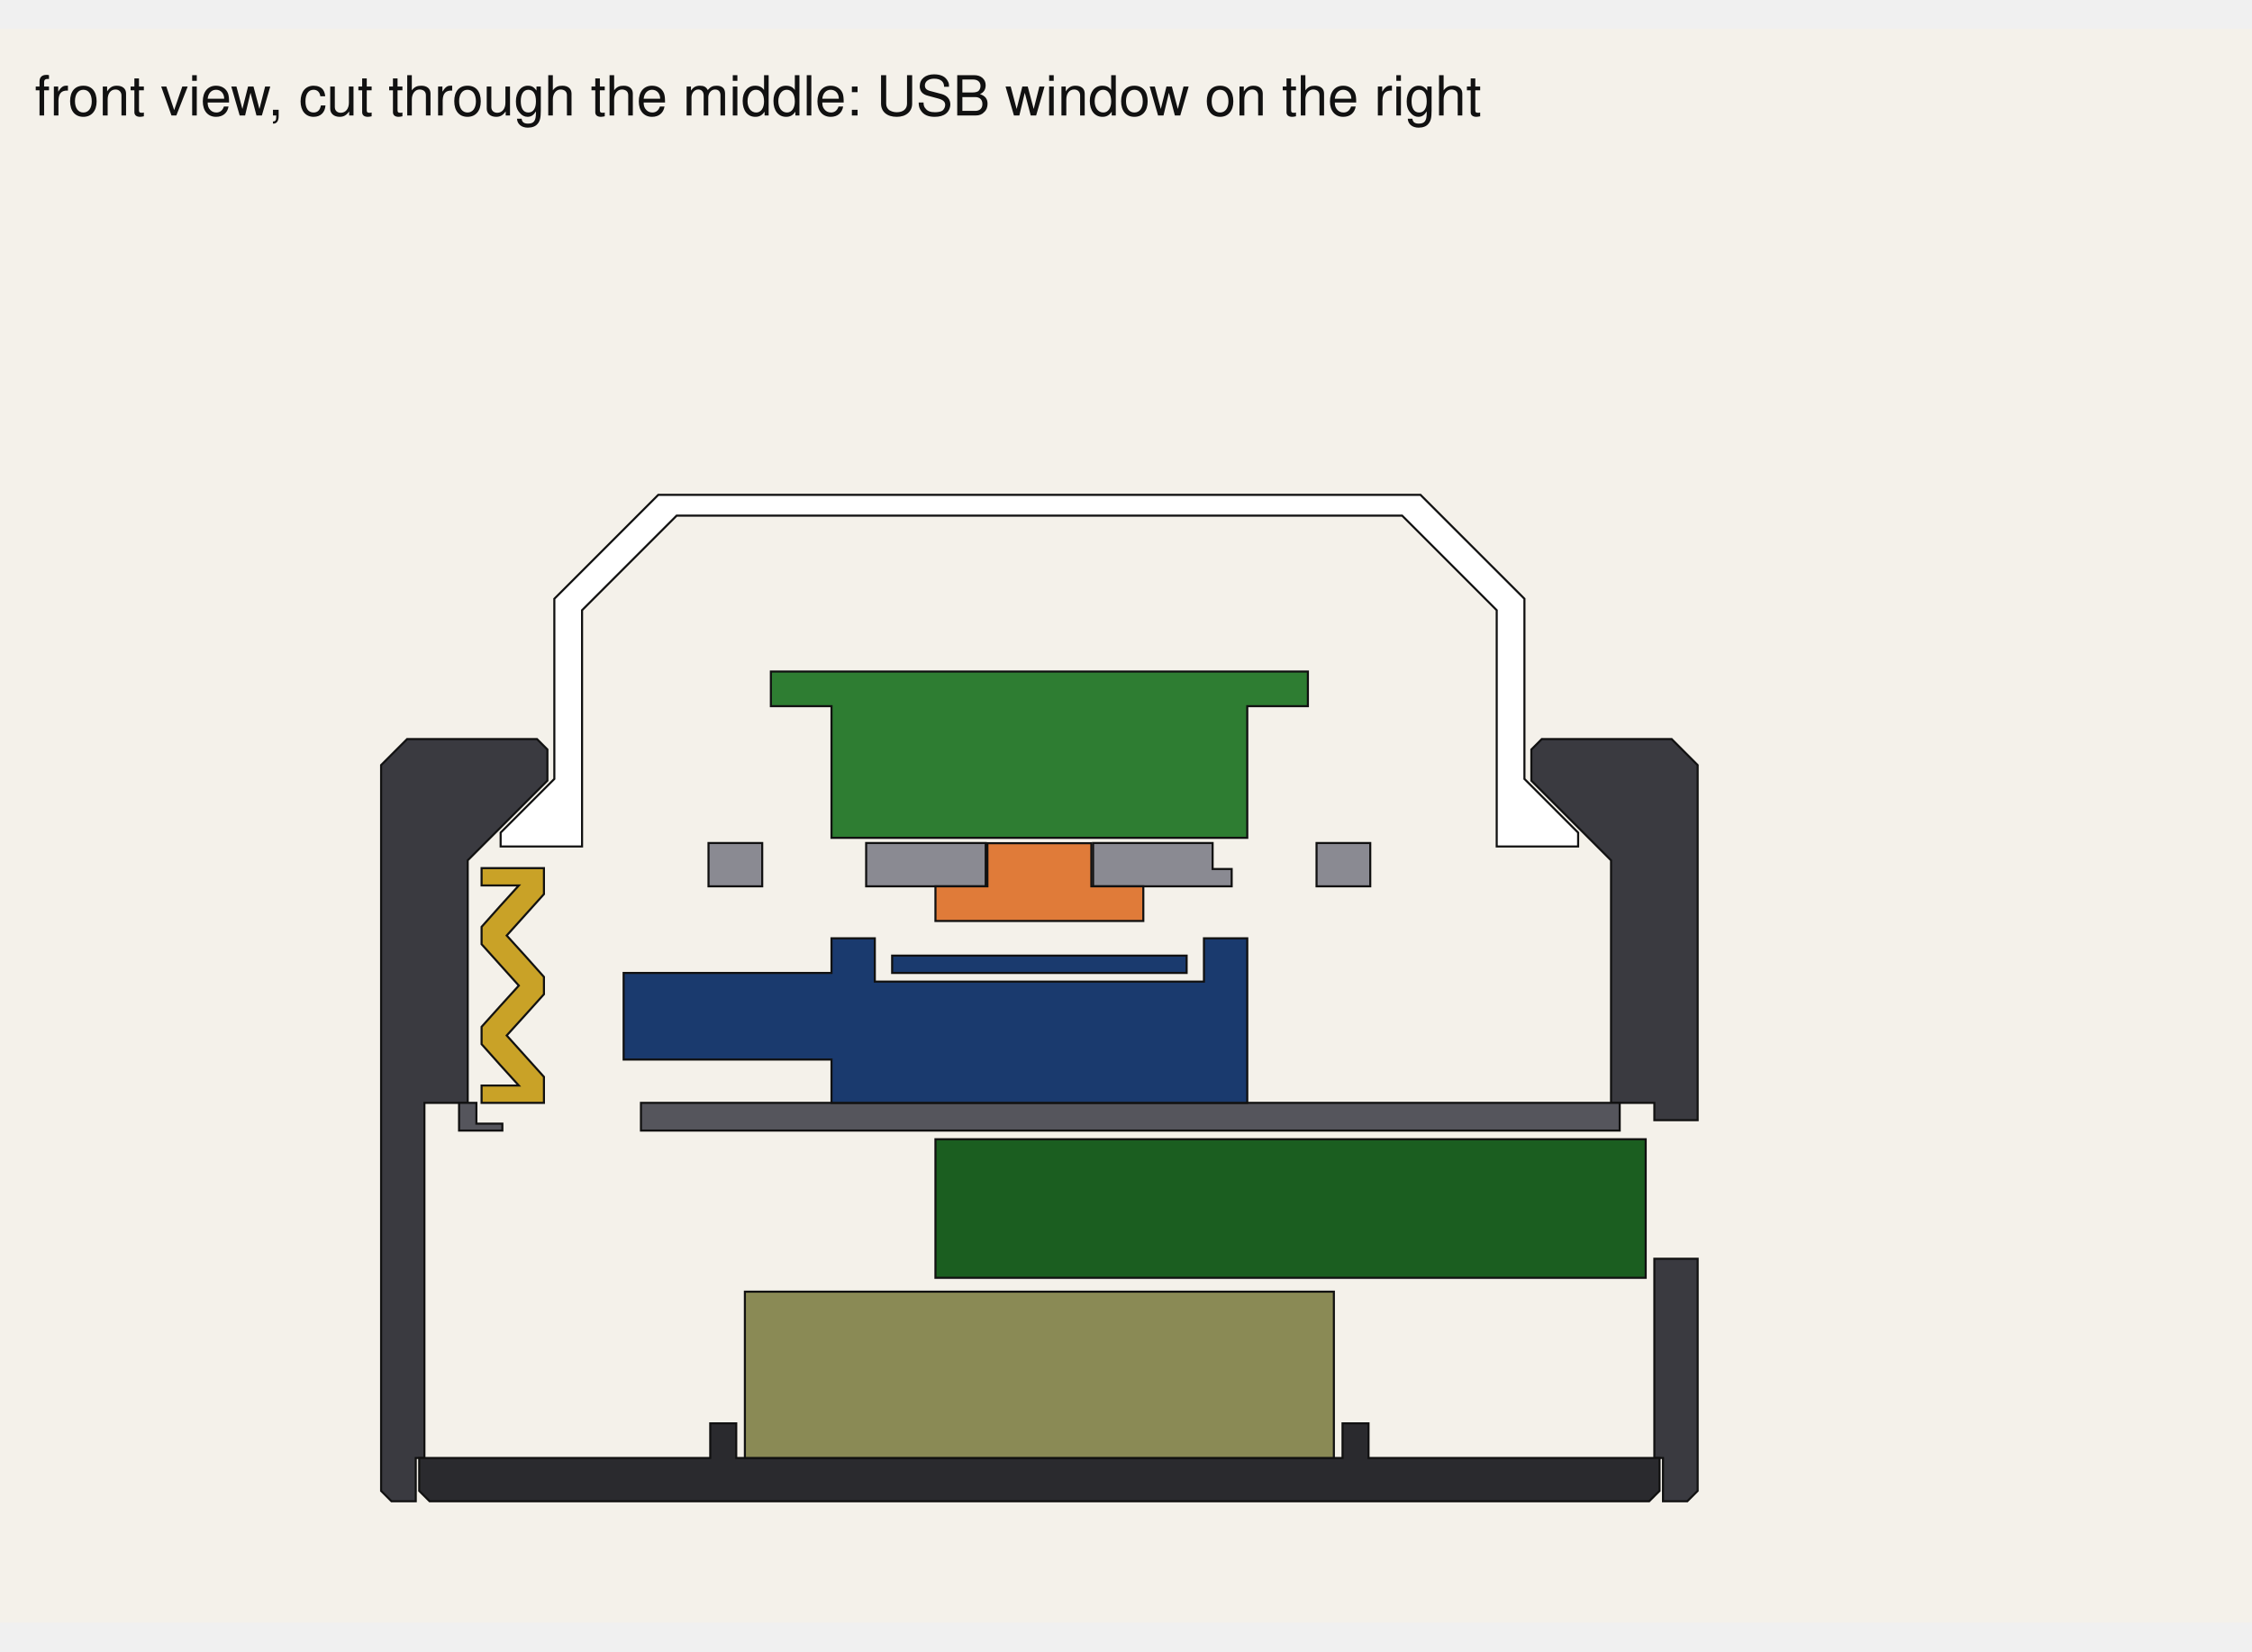
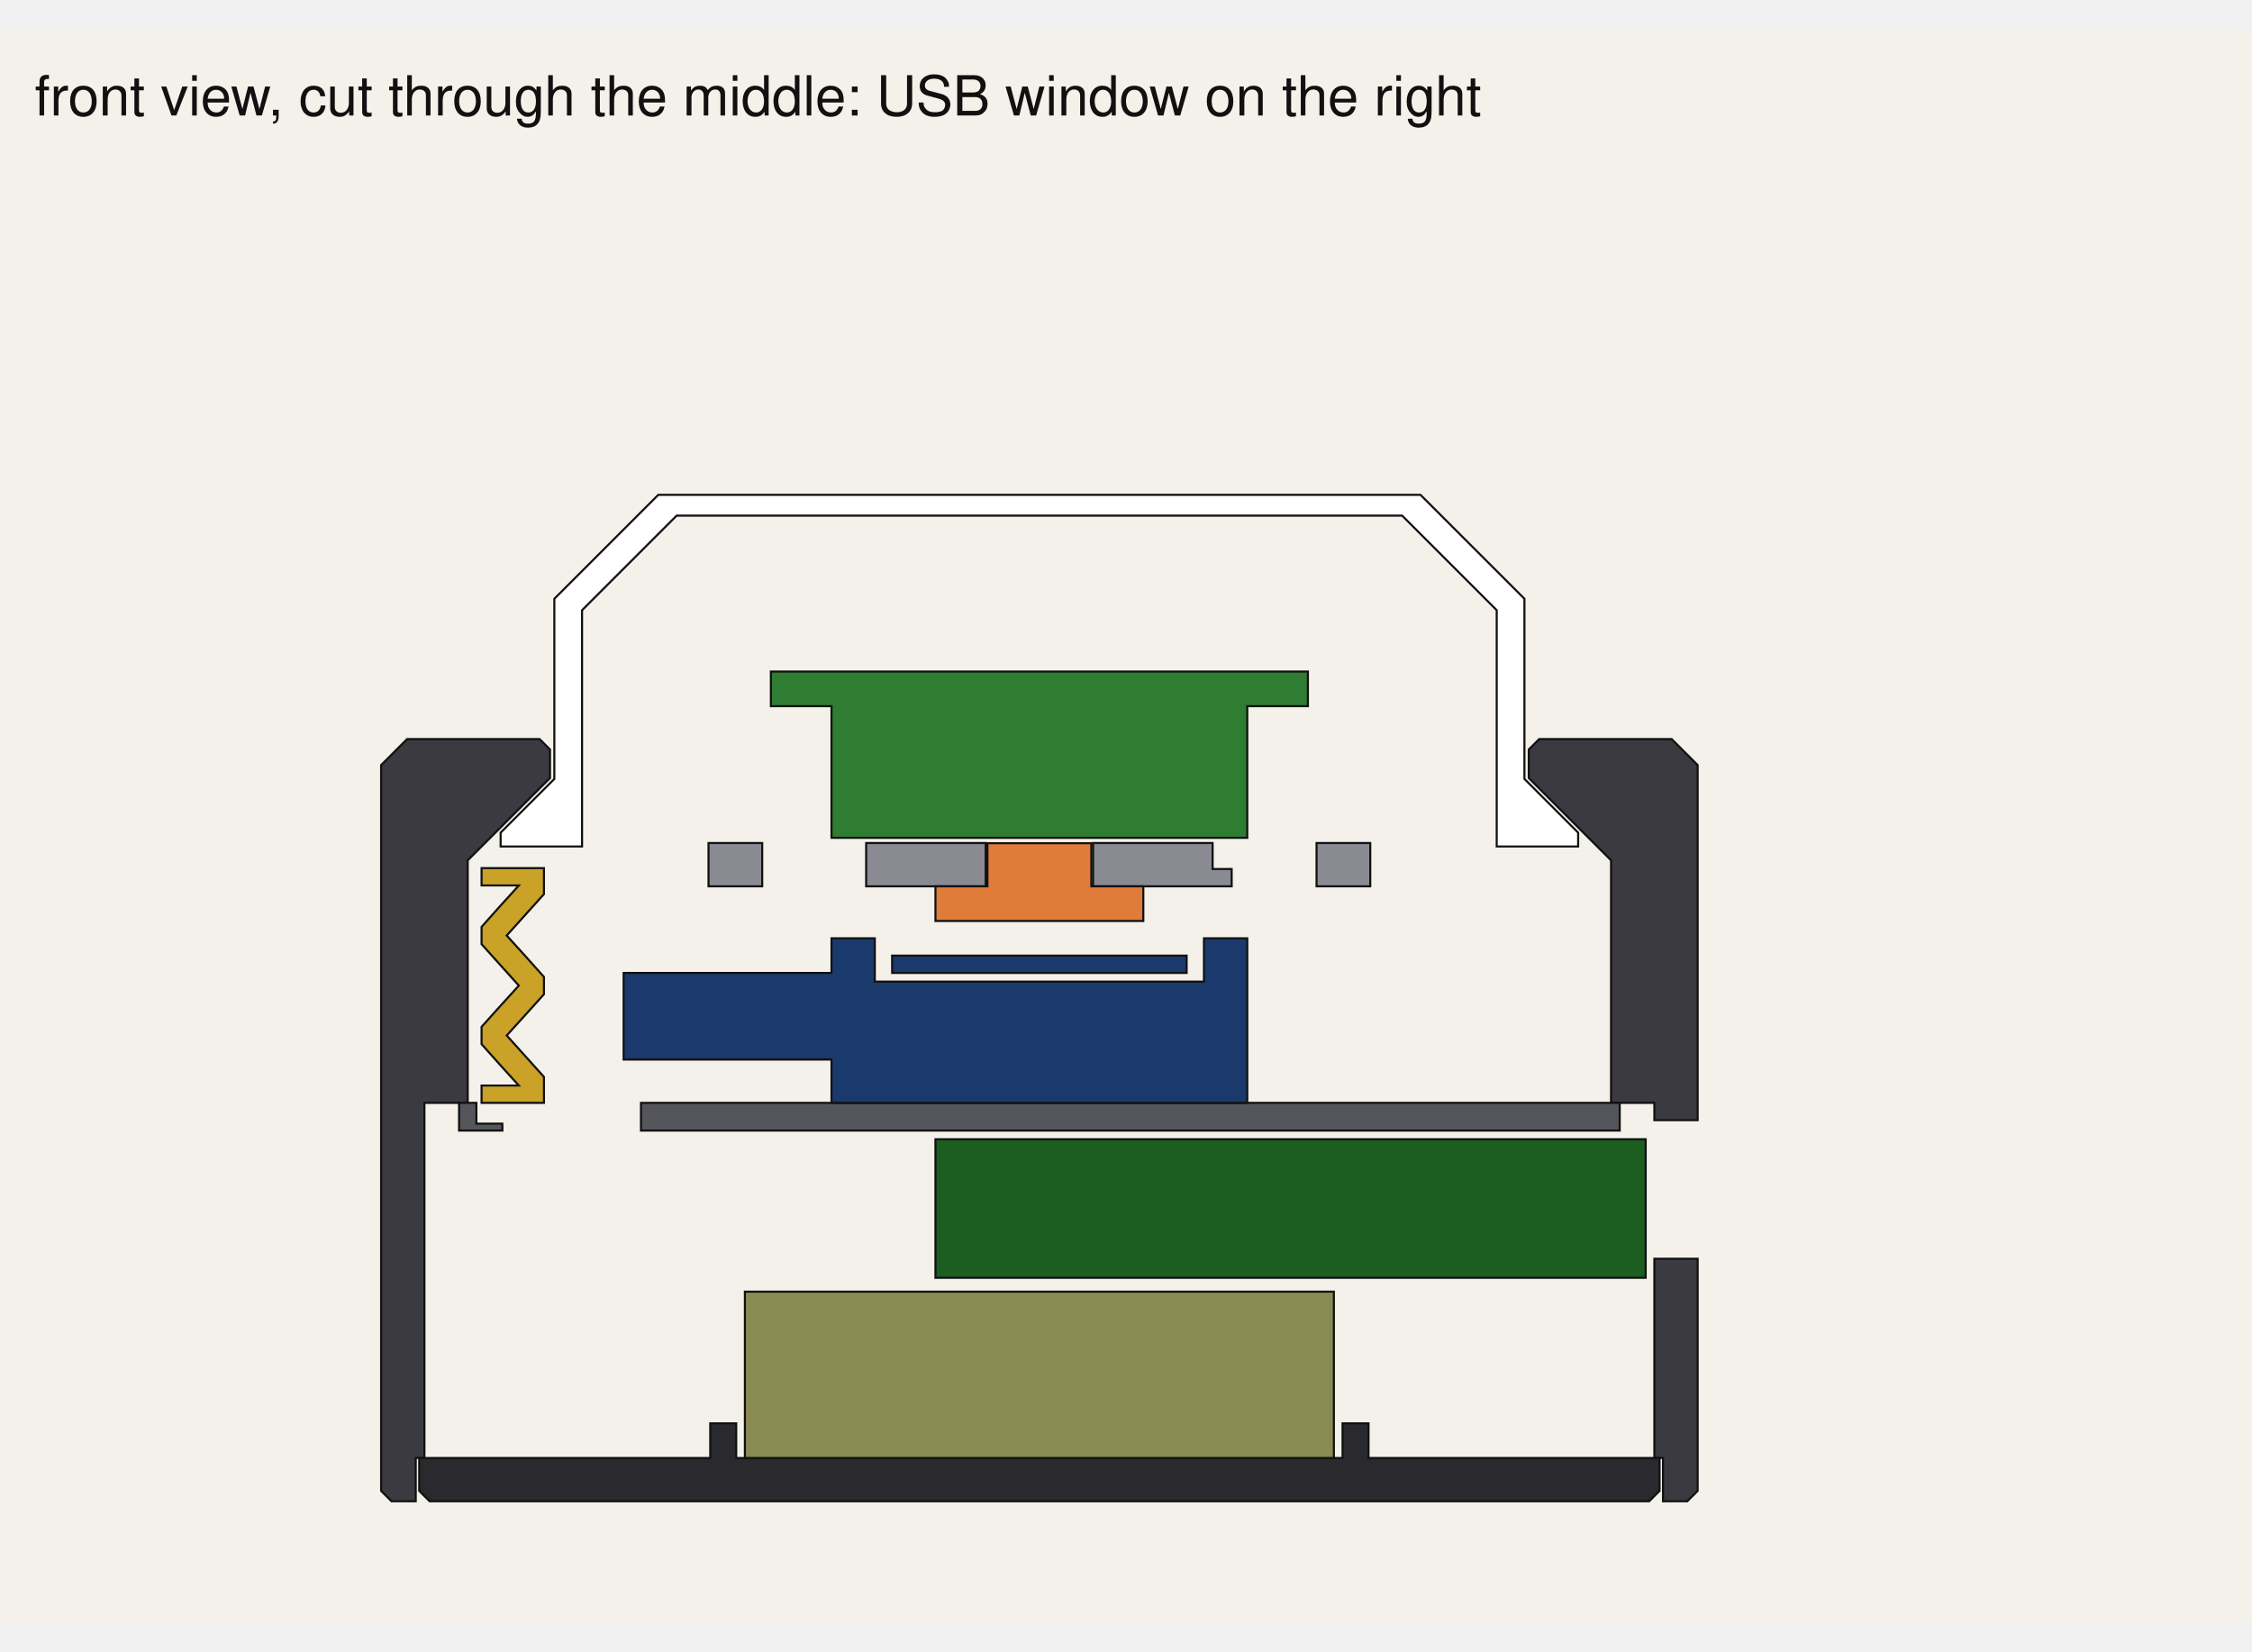
<svg xmlns="http://www.w3.org/2000/svg" viewBox="-60 -62 130 92" width="1320" height="968">
  <rect x="-60" y="-62" width="130" height="92" fill="#f4f1ea" />
-   <path d="M-28.40,-20.40 L-28.40,-18.60 L-33.00,-14.00 L-33.00,0.00 L-33.15,0.00 L-33.20,0.00 L-35.50,0.00 L-35.50,10.25 L-35.50,20.50 L-35.75,20.50 L-36.00,20.50 L-36.00,21.75 L-36.00,23.00 L-36.69,23.00 L-37.40,23.00 L-37.70,22.70 L-38.00,22.40 L-38.00,1.45 L-38.00,-19.50 L-37.23,-20.27 L-36.50,-21.00 L-29.77,-21.00 L-29.44,-21.00 L-29.00,-21.00 Z M38.00,12.06 L38.00,22.40 L37.70,22.70 L37.40,23.00 L36.69,23.00 L36.00,23.00 L36.00,21.75 L36.00,20.50 L35.75,20.50 L35.50,20.50 L35.50,11.77 L35.50,9.00 L36.75,9.00 L38.00,9.00 Z M37.23,-20.27 L38.00,-19.50 L38.00,-3.69 L38.00,1.00 L36.75,1.00 L35.50,1.00 L35.50,0.76 L35.50,0.00 L33.20,0.00 L33.15,0.00 L33.00,0.00 L33.00,-14.00 L28.40,-18.60 L28.40,-20.40 L29.00,-21.00 L29.44,-21.00 L29.77,-21.00 L36.50,-21.00 Z" fill="#3a3a40" fill-rule="evenodd" stroke="#111" stroke-width="0.12" />
-   <path d="M-32.50,0.60 L-32.50,1.20 L-31.73,1.20 L-31.00,1.20 L-31.00,1.40 L-31.00,1.60 L-31.17,1.60 L-31.26,1.60 L-31.54,1.60 L-31.82,1.60 L-32.06,1.60 L-32.30,1.60 L-32.50,1.60 L-32.70,1.60 L-32.86,1.60 L-33.02,1.60 L-33.14,1.60 L-33.26,1.60 L-33.34,1.60 L-33.42,1.60 L-33.46,1.60 L-33.50,1.60 L-33.50,0.00 L-33.46,0.00 L-33.42,0.00 L-33.34,0.00 L-33.26,0.00 L-33.14,0.00 L-33.02,0.00 L-32.86,0.00 L-32.70,0.00 L-32.66,0.00 L-32.50,0.00 Z M33.50,1.60 L33.46,1.60 L33.42,1.60 L33.34,1.60 L33.26,1.60 L33.14,1.60 L33.02,1.60 L32.86,1.60 L32.70,1.60 L32.50,1.60 L32.30,1.60 L32.06,1.60 L31.82,1.60 L31.54,1.60 L31.26,1.60 L30.95,1.60 L30.90,1.60 L30.58,1.60 L30.24,1.60 L29.76,1.60 L29.39,1.60 L28.93,1.60 L28.55,1.60 L28.14,1.60 L27.73,1.60 L27.40,1.60 L27.16,1.60 L26.71,1.60 L26.57,1.60 L26.52,1.60 L26.42,1.60 L25.90,1.60 L25.37,1.60 L24.82,1.60 L24.27,1.60 L23.69,1.60 L23.11,1.60 L22.50,1.60 L21.89,1.60 L21.25,1.60 L20.62,1.60 L19.96,1.60 L19.30,1.60 L18.61,1.60 L17.93,1.60 L17.22,1.60 L16.52,1.60 L15.79,1.60 L15.07,1.60 L14.32,1.60 L13.58,1.60 L12.82,1.60 L12.06,1.60 L11.29,1.60 L10.51,1.60 L9.72,1.60 L8.94,1.60 L8.14,1.60 L7.34,1.60 L6.54,1.60 L5.73,1.60 L4.92,1.60 L4.10,1.60 L3.72,1.60 L3.72,1.60 L3.41,1.60 L2.60,1.60 L2.22,1.60 L1.78,1.60 L0.99,1.60 L0.51,1.60 L0.00,1.60 L-0.79,1.60 L-1.30,1.60 L-2.09,1.60 L-2.58,1.60 L-3.02,1.60 L-3.83,1.60 L-4.22,1.60 L-4.54,1.60 L-4.54,1.60 L-4.92,1.60 L-5.73,1.60 L-6.54,1.60 L-7.34,1.60 L-8.14,1.60 L-8.94,1.60 L-9.72,1.60 L-10.51,1.60 L-11.29,1.60 L-12.06,1.60 L-12.82,1.60 L-13.58,1.60 L-14.32,1.60 L-15.07,1.60 L-15.79,1.60 L-16.52,1.60 L-17.22,1.60 L-17.93,1.60 L-18.61,1.60 L-19.30,1.60 L-19.96,1.60 L-20.62,1.60 L-21.25,1.60 L-21.89,1.60 L-22.50,1.60 L-22.92,1.60 L-23.00,1.60 L-23.00,0.80 L-23.00,0.00 L-22.73,0.00 L-22.25,0.00 L-22.21,0.00 L-22.17,0.00 L-21.95,0.00 L-21.72,0.00 L-21.44,0.00 L-21.17,0.00 L-20.89,0.00 L-20.61,0.00 L-20.28,0.00 L-19.96,0.00 L-19.63,0.00 L-19.30,0.00 L-18.93,0.00 L-18.55,0.00 L-18.18,0.00 L-17.80,0.00 L-17.39,0.00 L-16.97,0.00 L-16.55,0.00 L-16.14,0.00 L-15.68,0.00 L-15.24,0.00 L-14.77,0.00 L-14.30,0.00 L-14.12,0.00 L-14.08,0.00 L-14.00,0.00 L-13.25,0.00 L-12.50,0.00 L0.00,0.00 L3.53,0.00 L12.50,0.00 L13.25,0.00 L14.00,0.00 L14.08,0.00 L14.12,0.00 L14.30,0.00 L14.77,0.00 L15.24,0.00 L15.68,0.00 L16.14,0.00 L16.55,0.00 L16.97,0.00 L17.39,0.00 L17.80,0.00 L18.18,0.00 L18.55,0.00 L18.93,0.00 L19.30,0.00 L19.63,0.00 L19.96,0.00 L20.28,0.00 L20.61,0.00 L20.89,0.00 L21.17,0.00 L21.44,0.00 L21.72,0.00 L21.95,0.00 L22.17,0.00 L22.21,0.00 L22.25,0.00 L23.14,0.00 L24.10,0.00 L24.32,0.00 L24.82,0.00 L25.37,0.00 L25.90,0.00 L26.42,0.00 L26.52,0.00 L26.57,0.00 L26.71,0.00 L26.97,0.00 L27.40,0.00 L27.73,0.00 L28.17,0.00 L28.55,0.00 L29.03,0.00 L29.39,0.00 L29.90,0.00 L30.24,0.00 L30.58,0.00 L30.90,0.00 L30.95,0.00 L31.26,0.00 L31.54,0.00 L31.82,0.00 L32.06,0.00 L32.30,0.00 L32.50,0.00 L32.70,0.00 L32.86,0.00 L33.02,0.00 L33.14,0.00 L33.26,0.00 L33.34,0.00 L33.42,0.00 L33.46,0.00 L33.50,0.00 Z" fill="#55555c" fill-rule="evenodd" stroke="#111" stroke-width="0.12" />
+   <path d="M-28.25,-20.40 L-28.25,-18.75 L-33.00,-14.00 L-33.00,0.00 L-33.15,0.00 L-33.20,0.00 L-35.50,0.00 L-35.50,10.25 L-35.50,20.50 L-35.75,20.50 L-36.00,20.50 L-36.00,21.75 L-36.00,23.00 L-36.69,23.00 L-37.40,23.00 L-37.70,22.70 L-38.00,22.40 L-38.00,1.45 L-38.00,-19.50 L-37.23,-20.27 L-36.50,-21.00 L-29.63,-21.00 L-29.30,-21.00 L-28.85,-21.00 Z M38.00,12.06 L38.00,22.40 L37.70,22.70 L37.40,23.00 L36.69,23.00 L36.00,23.00 L36.00,21.75 L36.00,20.50 L35.75,20.50 L35.50,20.50 L35.50,11.77 L35.50,9.00 L36.75,9.00 L38.00,9.00 Z M37.23,-20.27 L38.00,-19.50 L38.00,-3.69 L38.00,1.00 L36.75,1.00 L35.50,1.00 L35.50,0.76 L35.50,0.00 L33.20,0.00 L33.15,0.00 L33.00,0.00 L33.00,-14.00 L28.25,-18.75 L28.25,-20.40 L28.85,-21.00 L29.30,-21.00 L29.63,-21.00 L36.50,-21.00 Z" fill="#3a3a40" fill-rule="evenodd" stroke="#111" stroke-width="0.12" />
+   <path d="M-32.50,0.60 L-32.50,1.20 L-31.73,1.20 L-31.00,1.20 L-31.00,1.40 L-31.00,1.60 L-31.17,1.60 L-31.26,1.60 L-31.54,1.60 L-31.82,1.60 L-32.06,1.60 L-32.30,1.60 L-32.50,1.60 L-32.70,1.60 L-32.86,1.60 L-33.02,1.60 L-33.14,1.60 L-33.26,1.60 L-33.34,1.60 L-33.42,1.60 L-33.46,1.60 L-33.50,1.60 L-33.50,0.00 L-33.46,0.00 L-33.42,0.00 L-33.34,0.00 L-33.26,0.00 L-33.14,0.00 L-33.02,0.00 L-32.86,0.00 L-32.70,0.00 L-32.66,0.00 L-32.50,0.00 Z M33.50,1.60 L33.46,1.60 L33.42,1.60 L33.34,1.60 L33.26,1.60 L33.14,1.60 L33.02,1.60 L32.86,1.60 L32.70,1.60 L32.50,1.60 L32.30,1.60 L32.06,1.60 L31.82,1.60 L31.54,1.60 L31.26,1.60 L30.95,1.60 L30.90,1.60 L30.58,1.60 L30.24,1.60 L29.76,1.60 L29.39,1.60 L28.93,1.60 L28.55,1.60 L28.14,1.60 L27.73,1.60 L27.40,1.60 L27.16,1.60 L26.71,1.60 L26.57,1.60 L26.52,1.60 L26.42,1.60 L25.90,1.60 L25.37,1.60 L24.82,1.60 L24.27,1.60 L23.69,1.60 L23.11,1.60 L22.50,1.60 L21.89,1.60 L21.25,1.60 L20.62,1.60 L19.96,1.60 L19.30,1.60 L18.61,1.60 L17.93,1.60 L17.22,1.60 L16.52,1.60 L15.79,1.60 L15.07,1.60 L14.32,1.60 L13.58,1.60 L12.82,1.60 L12.06,1.60 L11.29,1.60 L10.51,1.60 L9.72,1.60 L8.94,1.60 L8.14,1.60 L7.34,1.60 L6.54,1.60 L5.73,1.60 L4.92,1.60 L4.10,1.60 L3.72,1.60 L3.72,1.60 L3.41,1.60 L2.60,1.60 L2.22,1.60 L1.78,1.60 L0.99,1.60 L0.51,1.60 L0.00,1.60 L-0.79,1.60 L-1.30,1.60 L-2.09,1.60 L-2.58,1.60 L-3.02,1.60 L-3.83,1.60 L-4.22,1.60 L-4.54,1.60 L-4.54,1.60 L-4.92,1.60 L-5.73,1.60 L-6.54,1.60 L-7.34,1.60 L-8.14,1.60 L-8.94,1.60 L-9.72,1.60 L-10.51,1.60 L-11.29,1.60 L-12.06,1.60 L-12.82,1.60 L-13.58,1.60 L-14.32,1.60 L-15.07,1.60 L-15.79,1.60 L-16.52,1.60 L-17.22,1.60 L-17.93,1.60 L-18.61,1.60 L-19.30,1.60 L-19.96,1.60 L-20.62,1.60 L-21.25,1.60 L-21.89,1.60 L-22.50,1.60 L-22.92,1.60 L-23.00,1.60 L-23.00,0.80 L-23.00,0.00 L-22.92,0.00 L-22.50,0.00 L-21.94,0.00 L-21.74,0.00 L-20.97,0.00 L-20.26,0.00 L-20.22,0.00 L-20.19,0.00 L-19.98,0.00 L-19.75,0.00 L-19.52,0.00 L-19.29,0.00 L-19.02,0.00 L-18.76,0.00 L-18.47,0.00 L-18.19,0.00 L-17.87,0.00 L-17.57,0.00 L-17.23,0.00 L-16.89,0.00 L-16.55,0.00 L-16.21,0.00 L-15.83,0.00 L-15.45,0.00 L-15.07,0.00 L-14.69,0.00 L-14.69,0.00 L-14.31,0.00 L-14.20,0.00 L-14.00,0.00 L-13.25,0.00 L-12.50,0.00 L-3.53,0.00 L0.00,0.00 L3.53,0.00 L12.50,0.00 L13.25,0.00 L14.00,0.00 L14.20,0.00 L14.31,0.00 L14.69,0.00 L14.69,0.00 L15.07,0.00 L15.45,0.00 L15.83,0.00 L16.21,0.00 L16.55,0.00 L16.89,0.00 L17.23,0.00 L17.57,0.00 L17.87,0.00 L18.19,0.00 L18.47,0.00 L18.76,0.00 L19.02,0.00 L19.29,0.00 L19.52,0.00 L19.75,0.00 L19.98,0.00 L20.19,0.00 L20.22,0.00 L20.26,0.00 L20.97,0.00 L21.74,0.00 L21.94,0.00 L22.50,0.00 L23.11,0.00 L23.69,0.00 L24.27,0.00 L24.82,0.00 L25.37,0.00 L25.90,0.00 L26.42,0.00 L26.52,0.00 L26.57,0.00 L26.71,0.00 L26.97,0.00 L27.40,0.00 L27.73,0.00 L28.17,0.00 L28.55,0.00 L29.03,0.00 L29.39,0.00 L29.90,0.00 L30.24,0.00 L30.58,0.00 L30.90,0.00 L30.95,0.00 L31.26,0.00 L31.54,0.00 L31.82,0.00 L32.06,0.00 L32.30,0.00 L32.50,0.00 L32.70,0.00 L32.86,0.00 L33.02,0.00 L33.14,0.00 L33.26,0.00 L33.34,0.00 L33.42,0.00 L33.46,0.00 L33.50,0.00 Z" fill="#55555c" fill-rule="evenodd" stroke="#111" stroke-width="0.12" />
  <path d="M-17.50,19.50 L-17.50,20.50 L0.00,20.50 L17.50,20.50 L17.50,19.50 L17.50,18.50 L18.23,18.50 L19.00,18.50 L19.00,19.50 L19.00,20.50 L24.04,20.50 L24.27,20.50 L24.59,20.50 L24.99,20.50 L25.45,20.50 L25.96,20.50 L26.49,20.50 L29.95,20.50 L29.97,20.50 L30.05,20.50 L30.17,20.50 L30.34,20.50 L30.54,20.50 L30.76,20.50 L30.97,20.50 L31.17,20.50 L31.33,20.50 L31.45,20.50 L31.52,20.50 L31.53,20.50 L32.59,20.50 L33.04,20.50 L33.51,20.50 L33.97,20.50 L34.40,20.50 L34.77,20.50 L35.06,20.50 L35.28,20.50 L35.42,20.50 L35.47,20.50 L35.80,20.50 L35.80,21.36 L35.80,21.48 L35.80,22.21 L35.80,22.30 L35.80,22.40 L35.76,22.44 L35.57,22.63 L35.53,22.67 L35.46,22.74 L35.27,22.93 L35.20,23.00 L35.04,23.00 L34.89,23.00 L34.63,23.00 L34.37,23.00 L34.08,23.00 L33.80,23.00 L33.49,23.00 L33.19,23.00 L32.86,23.00 L32.54,23.00 L32.20,23.00 L31.86,23.00 L31.52,23.00 L31.18,23.00 L30.83,23.00 L30.49,23.00 L30.16,23.00 L29.84,23.00 L29.55,23.00 L29.29,23.00 L23.30,23.00 L23.10,23.00 L22.57,23.00 L22.35,23.00 L21.80,23.00 L21.58,23.00 L21.02,23.00 L20.78,23.00 L20.24,23.00 L19.99,23.00 L19.46,23.00 L19.22,23.00 L18.71,23.00 L18.46,23.00 L17.99,23.00 L17.75,23.00 L-17.75,23.00 L-18.23,23.00 L-18.46,23.00 L-18.98,23.00 L-19.22,23.00 L-19.75,23.00 L-19.99,23.00 L-20.55,23.00 L-20.78,23.00 L-21.34,23.00 L-21.58,23.00 L-22.13,23.00 L-22.35,23.00 L-22.89,23.00 L-23.10,23.00 L-23.62,23.00 L-28.97,23.00 L-28.98,23.00 L-29.03,23.00 L-29.12,23.00 L-29.25,23.00 L-29.43,23.00 L-29.64,23.00 L-29.90,23.00 L-30.19,23.00 L-30.50,23.00 L-30.83,23.00 L-31.18,23.00 L-31.52,23.00 L-31.86,23.00 L-32.20,23.00 L-32.54,23.00 L-32.86,23.00 L-33.19,23.00 L-33.49,23.00 L-33.80,23.00 L-34.08,23.00 L-34.37,23.00 L-34.63,23.00 L-34.89,23.00 L-35.04,23.00 L-35.20,23.00 L-35.27,22.93 L-35.34,22.86 L-35.53,22.67 L-35.57,22.63 L-35.76,22.44 L-35.80,22.40 L-35.80,22.30 L-35.80,22.21 L-35.80,21.48 L-35.80,20.50 L-35.42,20.50 L-35.28,20.50 L-35.06,20.50 L-34.77,20.50 L-34.40,20.50 L-33.97,20.50 L-33.51,20.50 L-33.04,20.50 L-32.59,20.50 L-32.16,20.50 L-31.80,20.50 L-31.50,20.50 L-30.30,20.50 L-30.14,20.50 L-29.94,20.50 L-29.72,20.50 L-29.49,20.50 L-29.27,20.50 L-29.09,20.50 L-28.95,20.50 L-28.85,20.50 L-28.82,20.50 L-24.99,20.50 L-24.59,20.50 L-24.27,20.50 L-24.04,20.50 L-23.91,20.50 L-19.00,20.50 L-19.00,19.50 L-19.00,18.50 L-18.23,18.50 L-17.50,18.50 Z" fill="#2a2a2e" fill-rule="evenodd" stroke="#111" stroke-width="0.12" />
  <path d="M28.00,-29.10 L28.00,-18.70 L31.10,-15.60 L31.10,-14.80 L26.40,-14.80 L26.40,-28.44 L20.94,-33.90 L0.00,-33.90 L-20.94,-33.90 L-26.40,-28.44 L-26.40,-14.80 L-31.10,-14.80 L-31.10,-15.60 L-28.00,-18.70 L-28.00,-29.10 L-22.00,-35.10 L0.00,-35.10 L22.00,-35.10 Z" fill="#ffffff" fill-rule="evenodd" stroke="#111" stroke-width="0.12" />
  <path d="M-16.00,-12.50 L-16.82,-12.50 L-16.84,-12.50 L-16.87,-12.50 L-16.87,-12.50 L-17.07,-12.50 L-17.27,-12.50 L-17.47,-12.50 L-17.65,-12.50 L-17.83,-12.50 L-17.98,-12.50 L-18.14,-12.50 L-18.28,-12.50 L-18.41,-12.50 L-18.53,-12.50 L-18.64,-12.50 L-18.73,-12.50 L-18.82,-12.50 L-18.89,-12.50 L-18.96,-12.50 L-19.01,-12.50 L-19.05,-12.50 L-19.08,-12.50 L-19.10,-12.50 L-19.10,-15.00 L-19.08,-15.00 L-19.05,-15.00 L-19.01,-15.00 L-18.96,-15.00 L-18.89,-15.00 L-18.82,-15.00 L-18.73,-15.00 L-18.64,-15.00 L-18.53,-15.00 L-18.41,-15.00 L-18.28,-15.00 L-18.14,-15.00 L-17.98,-15.00 L-17.83,-15.00 L-17.65,-15.00 L-17.47,-15.00 L-17.27,-15.00 L-17.07,-15.00 L-16.84,-15.00 L-16.62,-15.00 L-16.38,-15.00 L-16.14,-15.00 L-16.01,-15.00 L-16.00,-15.00 Z M-3.10,-12.50 L-3.90,-12.50 L-4.10,-12.50 L-4.30,-12.50 L-4.50,-12.50 L-4.70,-12.50 L-4.71,-12.50 L-4.91,-12.50 L-5.05,-12.50 L-5.11,-12.50 L-5.32,-12.50 L-5.52,-12.50 L-5.72,-12.50 L-5.93,-12.50 L-6.14,-12.50 L-6.35,-12.50 L-6.57,-12.50 L-6.79,-12.50 L-7.01,-12.50 L-8.45,-12.50 L-8.49,-12.50 L-8.58,-12.50 L-8.70,-12.50 L-8.82,-12.50 L-8.93,-12.50 L-9.04,-12.50 L-9.14,-12.50 L-9.24,-12.50 L-9.33,-12.50 L-9.42,-12.50 L-9.50,-12.50 L-9.57,-12.50 L-9.64,-12.50 L-9.70,-12.50 L-9.76,-12.50 L-9.81,-12.50 L-9.86,-12.50 L-9.89,-12.50 L-9.93,-12.50 L-9.95,-12.50 L-9.98,-12.50 L-9.99,-12.50 L-10.00,-12.50 L-10.00,-15.00 L-9.99,-15.00 L-9.98,-15.00 L-9.95,-15.00 L-9.93,-15.00 L-9.89,-15.00 L-9.86,-15.00 L-9.81,-15.00 L-9.76,-15.00 L-9.70,-15.00 L-9.64,-15.00 L-9.57,-15.00 L-9.50,-15.00 L-9.42,-15.00 L-9.33,-15.00 L-9.24,-15.00 L-9.14,-15.00 L-9.04,-15.00 L-8.93,-15.00 L-8.82,-15.00 L-8.70,-15.00 L-8.58,-15.00 L-8.45,-15.00 L-8.31,-15.00 L-8.18,-15.00 L-8.03,-15.00 L-7.89,-15.00 L-7.73,-15.00 L-7.57,-15.00 L-7.41,-15.00 L-7.24,-15.00 L-7.07,-15.00 L-6.90,-15.00 L-6.72,-15.00 L-6.53,-15.00 L-6.34,-15.00 L-6.15,-15.00 L-5.96,-15.00 L-5.76,-15.00 L-5.56,-15.00 L-5.35,-15.00 L-5.14,-15.00 L-4.93,-15.00 L-4.71,-15.00 L-4.50,-15.00 L-4.28,-15.00 L-4.05,-15.00 L-3.83,-15.00 L-3.60,-15.00 L-3.37,-15.00 L-3.14,-15.00 L-3.10,-15.00 Z M10.00,-13.50 L10.54,-13.50 L10.71,-13.50 L11.04,-13.50 L11.06,-13.50 L11.09,-13.50 L11.10,-13.50 L11.10,-13.46 L11.10,-12.50 L11.03,-12.50 L10.88,-12.50 L9.88,-12.50 L8.92,-12.50 L8.91,-12.50 L8.82,-12.50 L8.70,-12.50 L8.58,-12.50 L8.45,-12.50 L8.31,-12.50 L8.18,-12.50 L8.03,-12.50 L7.89,-12.50 L7.73,-12.50 L7.57,-12.50 L7.41,-12.50 L7.24,-12.50 L7.07,-12.50 L6.90,-12.50 L6.72,-12.50 L6.53,-12.50 L6.34,-12.50 L6.15,-12.50 L5.96,-12.50 L5.76,-12.50 L5.56,-12.50 L5.35,-12.50 L5.14,-12.50 L4.93,-12.50 L4.71,-12.50 L4.50,-12.50 L4.28,-12.50 L4.05,-12.50 L3.83,-12.50 L3.60,-12.50 L3.37,-12.50 L3.14,-12.50 L3.10,-12.50 L3.10,-15.00 L3.14,-15.00 L3.37,-15.00 L3.60,-15.00 L3.83,-15.00 L4.05,-15.00 L4.28,-15.00 L4.50,-15.00 L4.71,-15.00 L4.93,-15.00 L5.14,-15.00 L5.35,-15.00 L5.56,-15.00 L5.76,-15.00 L5.96,-15.00 L6.15,-15.00 L6.34,-15.00 L6.53,-15.00 L6.72,-15.00 L6.90,-15.00 L7.07,-15.00 L7.24,-15.00 L7.41,-15.00 L7.57,-15.00 L7.73,-15.00 L7.89,-15.00 L8.03,-15.00 L8.18,-15.00 L8.31,-15.00 L8.45,-15.00 L8.58,-15.00 L8.70,-15.00 L8.82,-15.00 L8.93,-15.00 L9.04,-15.00 L9.14,-15.00 L9.24,-15.00 L9.33,-15.00 L9.42,-15.00 L9.50,-15.00 L9.57,-15.00 L9.64,-15.00 L9.70,-15.00 L9.76,-15.00 L9.81,-15.00 L9.86,-15.00 L9.89,-15.00 L9.93,-15.00 L9.95,-15.00 L9.98,-15.00 L9.99,-15.00 L10.00,-15.00 Z M19.10,-12.50 L19.08,-12.50 L19.05,-12.50 L19.01,-12.50 L18.96,-12.50 L18.89,-12.50 L18.82,-12.50 L18.73,-12.50 L18.64,-12.50 L18.53,-12.50 L18.41,-12.50 L18.28,-12.50 L18.14,-12.50 L17.98,-12.50 L17.83,-12.50 L17.65,-12.50 L17.47,-12.50 L17.27,-12.50 L17.07,-12.50 L16.84,-12.50 L16.62,-12.50 L16.38,-12.50 L16.14,-12.50 L16.00,-12.50 L16.00,-15.00 L16.01,-15.00 L16.14,-15.00 L16.38,-15.00 L16.62,-15.00 L16.84,-15.00 L17.07,-15.00 L17.27,-15.00 L17.47,-15.00 L17.65,-15.00 L17.83,-15.00 L17.98,-15.00 L18.14,-15.00 L18.28,-15.00 L18.41,-15.00 L18.53,-15.00 L18.64,-15.00 L18.73,-15.00 L18.82,-15.00 L18.89,-15.00 L18.96,-15.00 L19.01,-15.00 L19.05,-15.00 L19.08,-15.00 L19.10,-15.00 Z" fill="#8a8a92" fill-rule="evenodd" stroke="#111" stroke-width="0.12" />
  <path d="M3.00,-12.50 L3.34,-12.50 L3.65,-12.50 L3.96,-12.50 L4.24,-12.50 L4.52,-12.50 L4.76,-12.50 L5.00,-12.50 L5.20,-12.50 L5.39,-12.50 L5.54,-12.50 L5.69,-12.50 L5.80,-12.50 L5.90,-12.50 L5.95,-12.50 L6.00,-12.50 L6.00,-10.50 L5.95,-10.50 L5.90,-10.50 L5.80,-10.50 L5.69,-10.50 L5.54,-10.50 L5.39,-10.50 L5.20,-10.50 L5.00,-10.50 L4.76,-10.50 L4.52,-10.50 L4.24,-10.50 L3.96,-10.50 L3.65,-10.50 L3.34,-10.50 L3.00,-10.50 L2.66,-10.50 L2.30,-10.50 L1.79,-10.50 L1.70,-10.50 L1.55,-10.50 L1.37,-10.50 L1.24,-10.50 L1.17,-10.50 L0.93,-10.50 L0.89,-10.50 L0.78,-10.50 L0.39,-10.50 L0.00,-10.50 L-0.39,-10.50 L-0.53,-10.50 L-0.68,-10.50 L-0.78,-10.50 L-0.93,-10.50 L-1.17,-10.50 L-1.24,-10.50 L-1.70,-10.50 L-2.30,-10.50 L-2.66,-10.50 L-3.00,-10.50 L-3.34,-10.50 L-3.65,-10.50 L-3.96,-10.50 L-4.24,-10.50 L-4.52,-10.50 L-4.76,-10.50 L-5.00,-10.50 L-5.20,-10.50 L-5.39,-10.50 L-5.54,-10.50 L-5.69,-10.50 L-5.80,-10.50 L-5.90,-10.50 L-5.95,-10.50 L-6.00,-10.50 L-6.00,-12.50 L-5.95,-12.50 L-5.90,-12.50 L-5.80,-12.50 L-5.69,-12.50 L-5.54,-12.50 L-5.39,-12.50 L-5.20,-12.50 L-5.00,-12.50 L-4.76,-12.50 L-4.52,-12.50 L-4.24,-12.50 L-3.96,-12.50 L-3.65,-12.50 L-3.34,-12.50 L-3.00,-12.50 L-3.00,-14.99 L-2.94,-14.99 L-2.88,-14.99 L-2.77,-14.99 L-2.66,-14.99 L-2.49,-14.99 L-2.33,-14.99 L-2.12,-14.99 L-1.91,-14.99 L-1.67,-14.99 L-1.42,-14.99 L-1.15,-14.99 L-0.88,-14.99 L-0.59,-14.99 L-0.30,-14.99 L0.00,-14.99 L0.30,-14.99 L0.59,-14.99 L0.88,-14.99 L1.15,-14.99 L1.42,-14.99 L1.67,-14.99 L1.91,-14.99 L2.12,-14.99 L2.33,-14.99 L2.49,-14.99 L2.66,-14.99 L2.77,-14.99 L2.88,-14.99 L2.94,-14.99 L3.00,-14.99 Z" fill="#e07b39" fill-rule="evenodd" stroke="#111" stroke-width="0.12" />
  <path d="M15.50,-23.90 L15.50,-22.90 L13.93,-22.90 L12.00,-22.90 L12.00,-19.11 L12.00,-19.10 L12.00,-15.30 L0.00,-15.30 L-12.00,-15.30 L-12.00,-19.10 L-12.00,-19.11 L-12.00,-22.90 L-13.93,-22.90 L-15.50,-22.90 L-15.50,-23.90 L-15.50,-24.90 L-10.33,-24.90 L0.00,-24.90 L10.33,-24.90 L15.50,-24.90 Z" fill="#2e7d32" fill-rule="evenodd" stroke="#111" stroke-width="0.12" />
  <path d="M-9.50,-8.25 L-9.50,-7.00 L0.00,-7.00 L9.50,-7.00 L9.50,-8.25 L9.50,-9.50 L10.60,-9.50 L12.00,-9.50 L12.00,-4.75 L12.00,0.00 L0.00,0.00 L-12.00,0.00 L-12.00,-1.88 L-12.00,-2.50 L-18.00,-2.50 L-24.00,-2.50 L-24.00,-5.00 L-24.00,-7.50 L-18.00,-7.50 L-12.00,-7.50 L-12.00,-8.00 L-12.00,-9.50 L-10.60,-9.50 L-9.50,-9.50 Z M8.50,-8.00 L8.50,-7.50 L0.00,-7.50 L-8.50,-7.50 L-8.50,-8.00 L-8.50,-8.50 L0.00,-8.50 L8.50,-8.50 Z" fill="#1a3a6e" fill-rule="evenodd" stroke="#111" stroke-width="0.12" />
  <path d="M17.00,15.70 L17.00,20.50 L0.00,20.50 L-17.00,20.50 L-17.00,15.70 L-17.00,10.90 L0.00,10.90 L17.00,10.90 Z" fill="#8a8a55" fill-rule="evenodd" stroke="#111" stroke-width="0.12" />
  <path d="M35.00,6.10 L35.00,10.10 L14.50,10.10 L-6.00,10.10 L-6.00,6.10 L-6.00,2.10 L14.50,2.10 L35.00,2.10 Z" fill="#1b5e20" fill-rule="evenodd" stroke="#111" stroke-width="0.12" />
  <path d="M-28.60,-12.55 L-28.60,-12.05 L-29.67,-10.86 L-30.75,-9.66 L-29.67,-8.47 L-28.60,-7.27 L-28.60,-6.77 L-28.60,-6.27 L-29.67,-5.08 L-30.75,-3.89 L-29.67,-2.69 L-28.60,-1.50 L-28.60,-1.25 L-28.60,-1.00 L-28.60,-0.75 L-28.60,-0.50 L-28.60,-0.25 L-28.60,0.00 L-30.40,0.00 L-32.20,0.00 L-32.20,-0.50 L-32.20,-1.00 L-31.13,-1.00 L-30.05,-1.00 L-31.13,-2.19 L-32.20,-3.39 L-32.20,-3.89 L-32.20,-4.39 L-31.13,-5.58 L-30.05,-6.77 L-31.13,-7.97 L-32.20,-9.16 L-32.20,-9.66 L-32.20,-10.16 L-31.13,-11.36 L-30.05,-12.55 L-31.13,-12.55 L-32.20,-12.55 L-32.20,-13.05 L-32.20,-13.55 L-30.40,-13.55 L-28.60,-13.55 Z" fill="#c9a227" fill-rule="evenodd" stroke="#111" stroke-width="0.12" />
  <text x="-58" y="-57" font-family="Helvetica" font-size="3.2" fill="#111">front view, cut through the middle: USB window on the right</text>
</svg>
